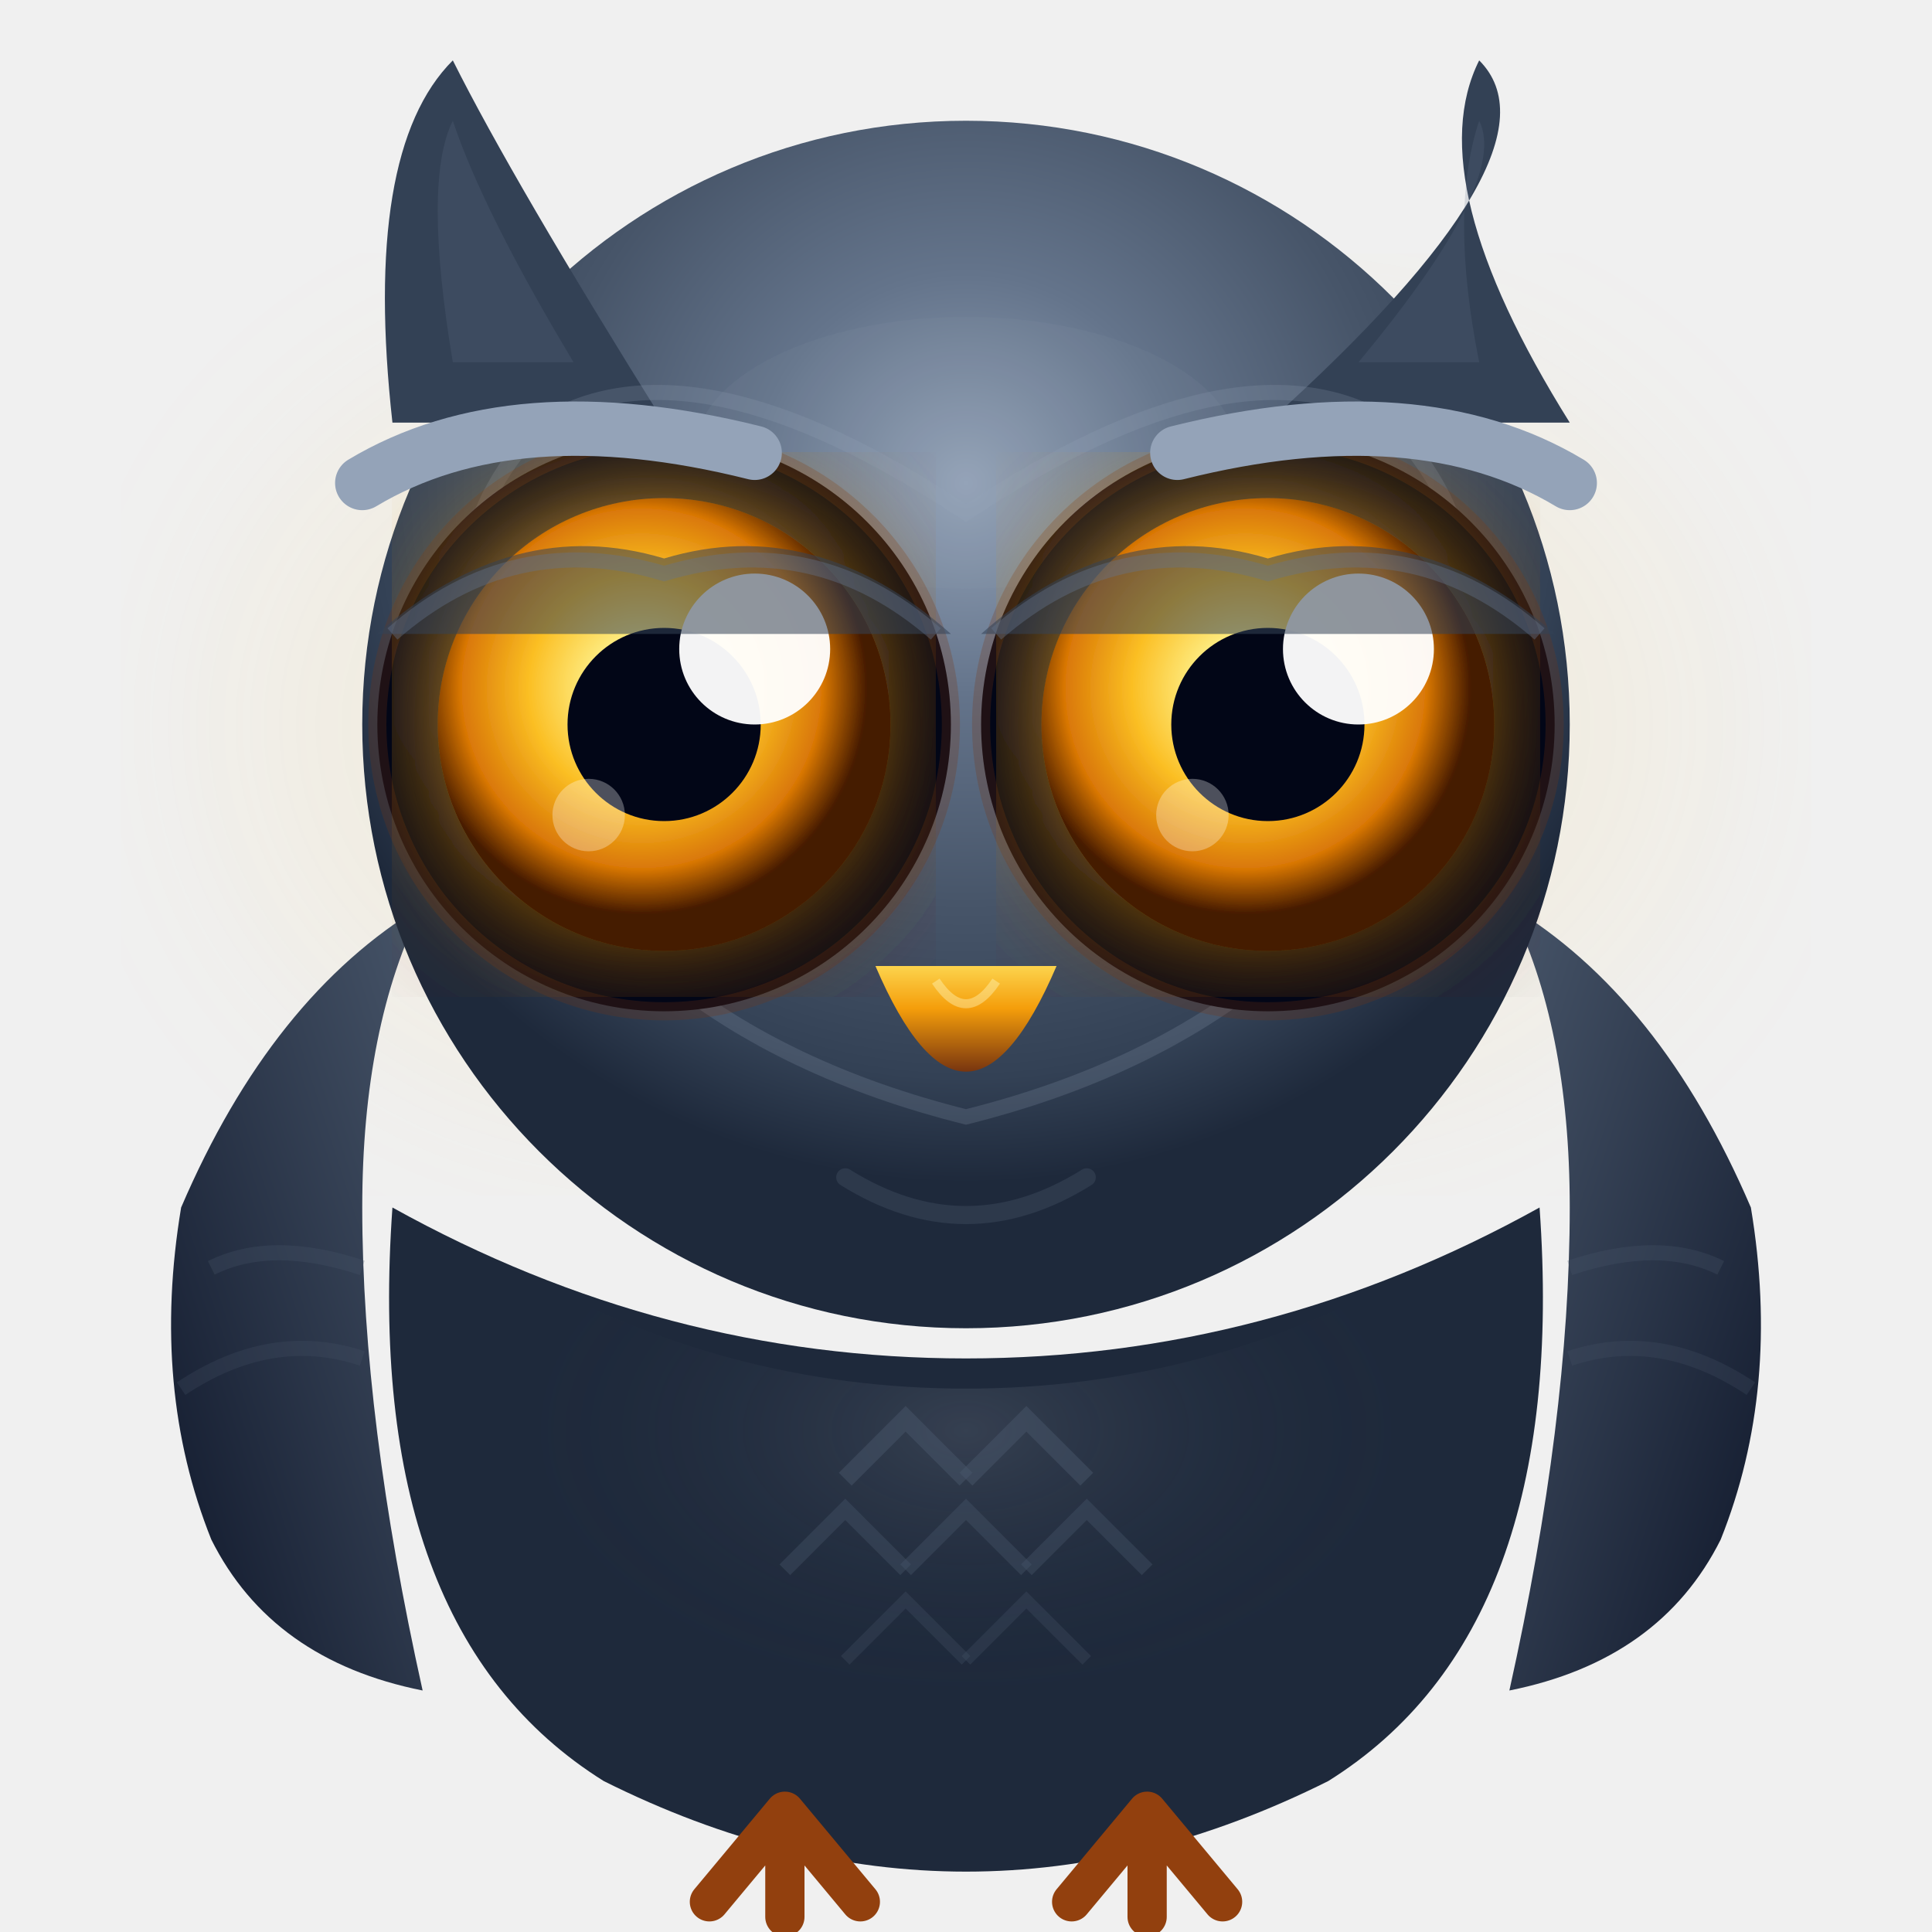
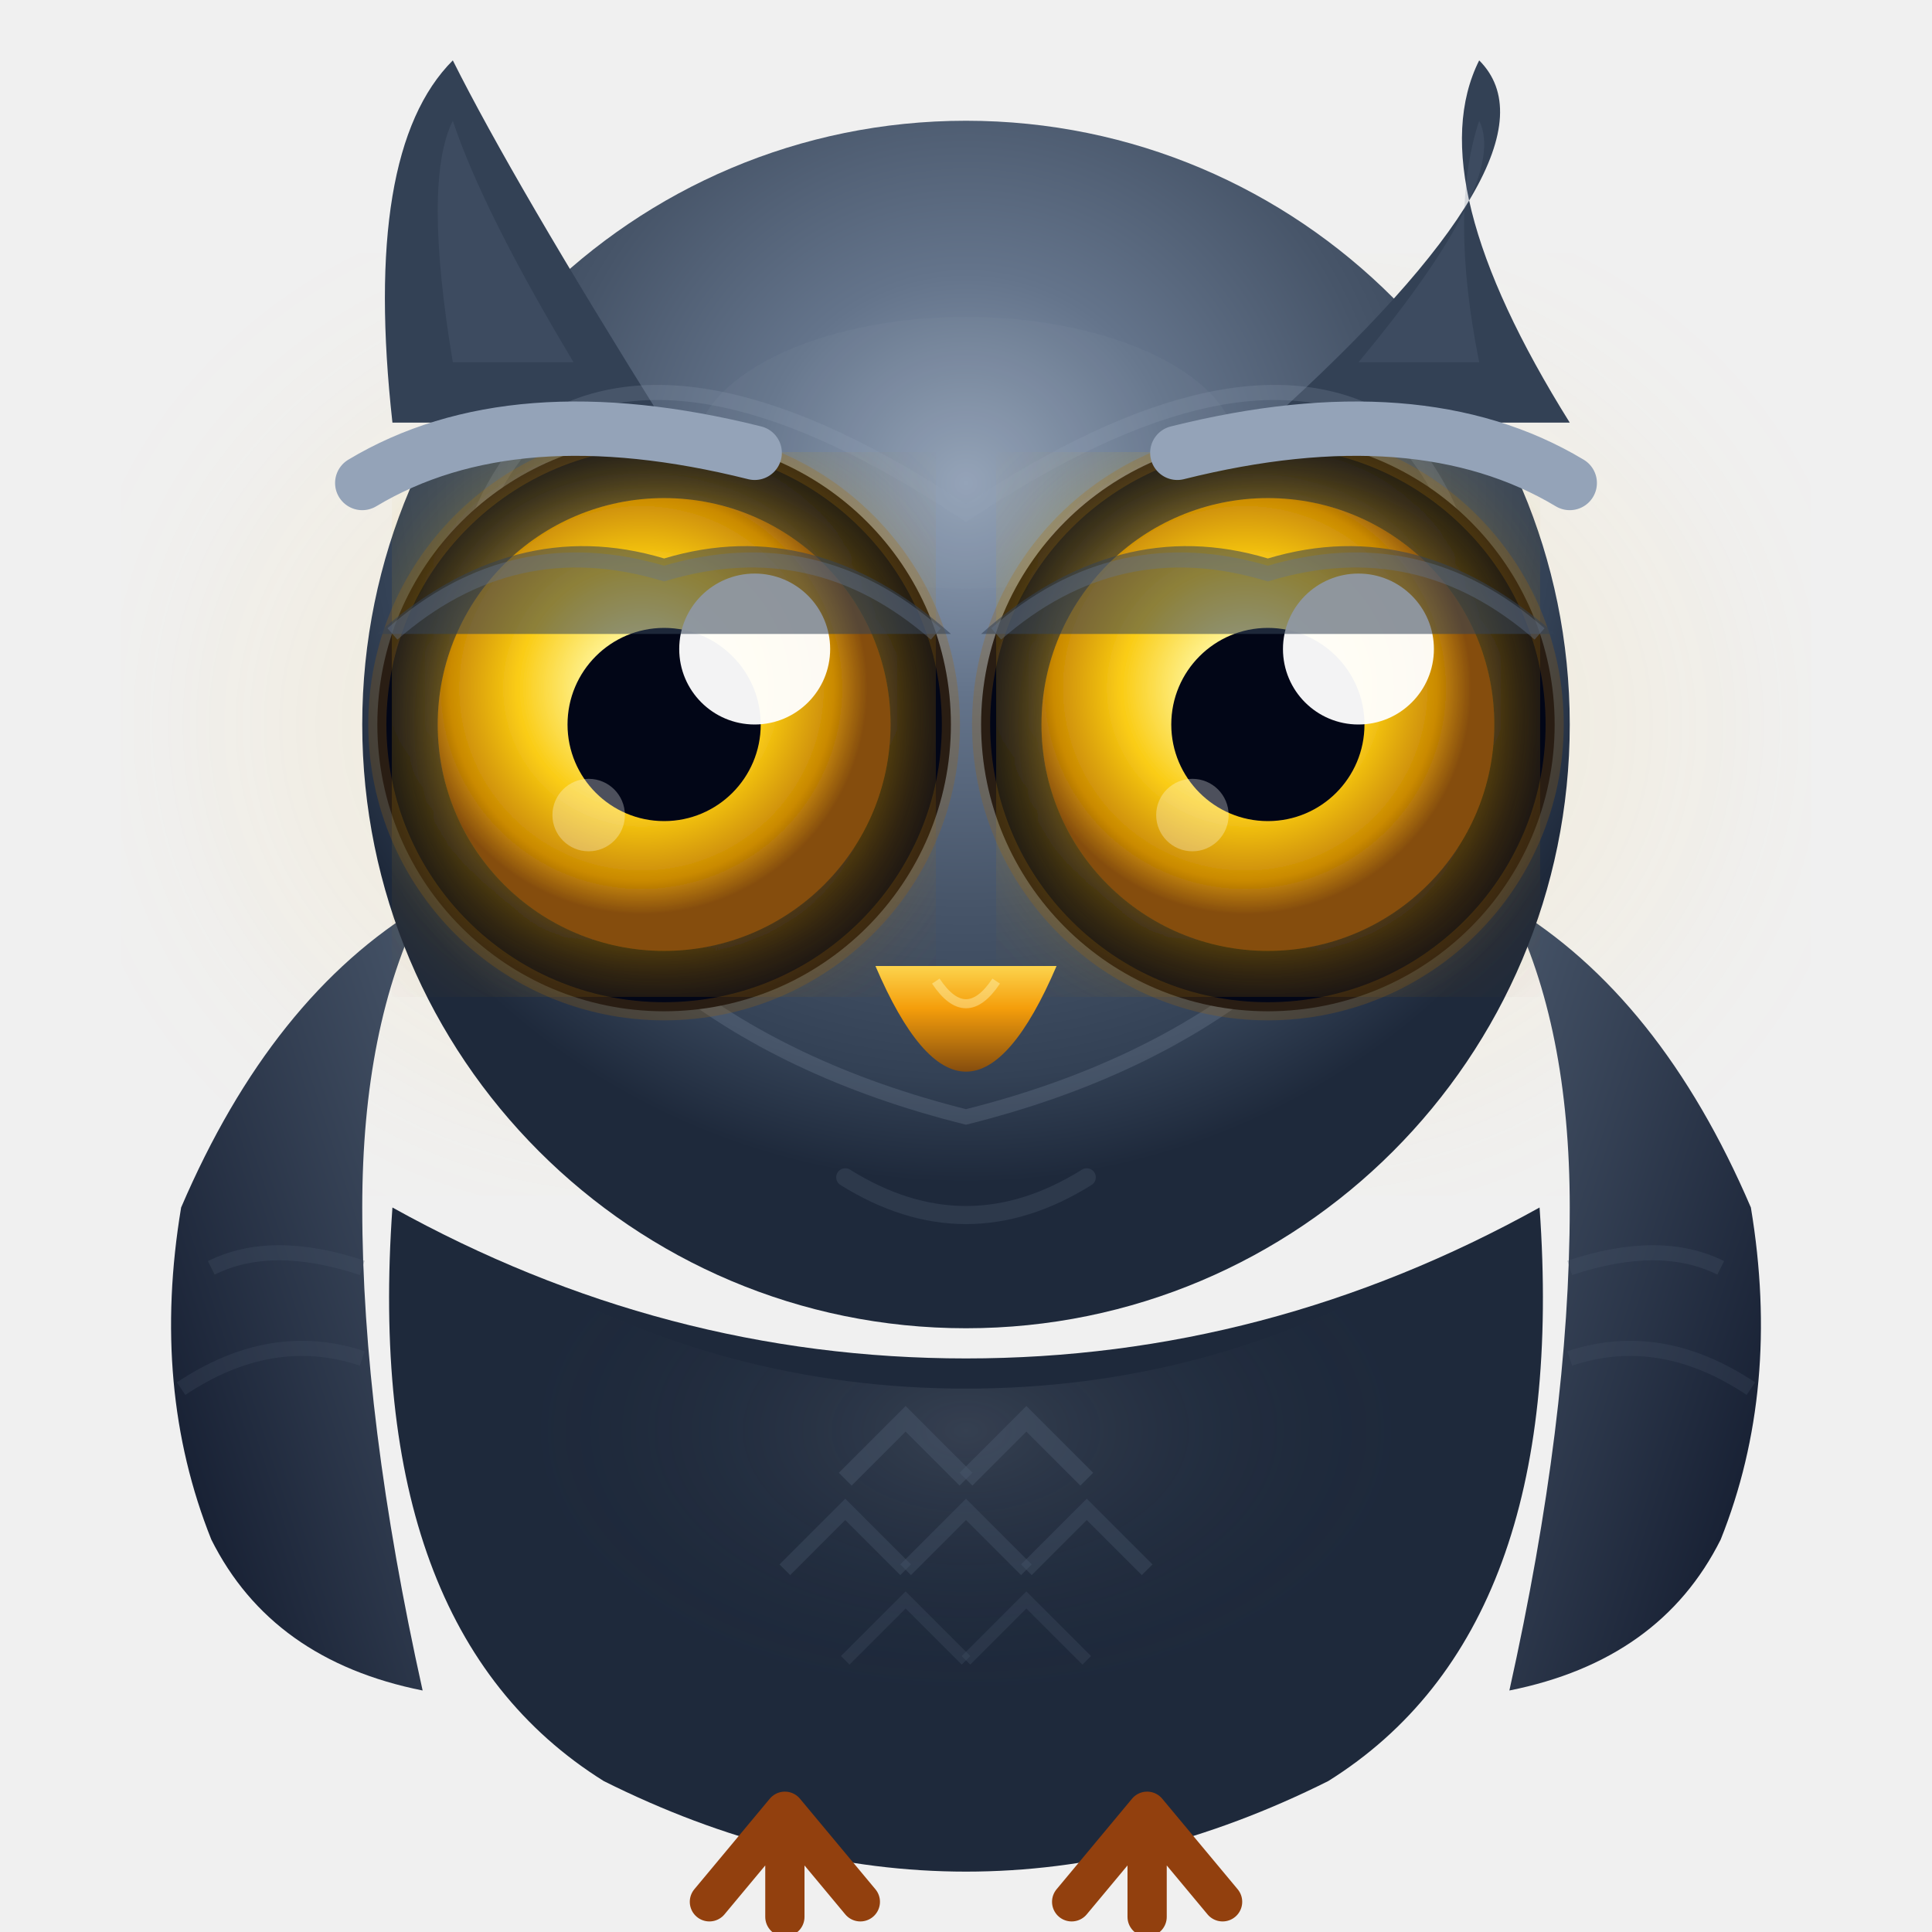
<svg xmlns="http://www.w3.org/2000/svg" viewBox="0 0 64 64">
  <defs>
    <radialGradient id="iris" cx="45%" cy="42%">
-       <stop offset="0%" stop-color="#fffbeb" />
-       <stop offset="20%" stop-color="#fef08a" />
-       <stop offset="50%" stop-color="#fbbf24" />
-       <stop offset="80%" stop-color="#d97706" />
-       <stop offset="100%" stop-color="#451a03" />
+       <stop offset="0%" stop-color="#fefce8" />
+       <stop offset="25%" stop-color="#fef08a" />
+       <stop offset="55%" stop-color="#facc15" />
+       <stop offset="85%" stop-color="#ca8a04" />
+       <stop offset="100%" stop-color="#854d0e" />
    </radialGradient>
    <radialGradient id="head" cx="50%" cy="30%" r="58%">
      <stop offset="0%" stop-color="#94a3b8" />
      <stop offset="30%" stop-color="#64748b" />
      <stop offset="60%" stop-color="#475569" />
      <stop offset="85%" stop-color="#334155" />
      <stop offset="100%" stop-color="#1e293b" />
    </radialGradient>
    <radialGradient id="belly" cx="50%" cy="30%">
      <stop offset="0%" stop-color="#e2e8f0" stop-opacity="0.12" />
      <stop offset="100%" stop-color="#1e293b" stop-opacity="0" />
    </radialGradient>
    <linearGradient id="bk" x1="0" y1="0" x2="0" y2="1">
      <stop offset="0%" stop-color="#fcd34d" />
      <stop offset="40%" stop-color="#f59e0b" />
-       <stop offset="100%" stop-color="#78350f" />
+       <stop offset="100%" stop-color="#854d0e" />
    </linearGradient>
    <linearGradient id="wl" x1="1" y1="0" x2="0" y2="1">
      <stop offset="0%" stop-color="#475569" />
      <stop offset="100%" stop-color="#0f172a" />
    </linearGradient>
    <linearGradient id="wr" x1="0" y1="0" x2="1" y2="1">
      <stop offset="0%" stop-color="#475569" />
      <stop offset="100%" stop-color="#0f172a" />
    </linearGradient>
    <filter id="eg">
      <feGaussianBlur stdDeviation="2.5" result="b" />
      <feMerge>
        <feMergeNode in="b" />
        <feMergeNode in="SourceGraphic" />
      </feMerge>
    </filter>
    <filter id="sg">
      <feGaussianBlur stdDeviation="3" />
    </filter>
  </defs>
  <ellipse cx="22" cy="24" rx="15" ry="13" fill="#fbbf24" opacity="0.07" filter="url(#sg)" />
  <ellipse cx="42" cy="24" rx="15" ry="13" fill="#fbbf24" opacity="0.07" filter="url(#sg)" />
  <path d="M13,40 Q12,54 20,59 Q26,62 32,62 Q38,62 44,59 Q52,54 51,40 Q42,45 32,45 Q22,45 13,40 Z" fill="#1e293b" />
  <path d="M17,42 Q16,54 24,58 Q28,60 32,60 Q36,60 40,58 Q48,54 47,42 Q40,46 32,46 Q24,46 17,42 Z" fill="url(#belly)" />
  <path d="M28,49 L30,47 L32,49" fill="none" stroke="#475569" stroke-width="0.6" opacity="0.5" />
  <path d="M32,49 L34,47 L36,49" fill="none" stroke="#475569" stroke-width="0.6" opacity="0.5" />
  <path d="M26,52 L28,50 L30,52" fill="none" stroke="#475569" stroke-width="0.5" opacity="0.4" />
  <path d="M30,52 L32,50 L34,52" fill="none" stroke="#475569" stroke-width="0.5" opacity="0.4" />
  <path d="M34,52 L36,50 L38,52" fill="none" stroke="#475569" stroke-width="0.5" opacity="0.4" />
  <path d="M28,55 L30,53 L32,55" fill="none" stroke="#475569" stroke-width="0.4" opacity="0.3" />
  <path d="M32,55 L34,53 L36,55" fill="none" stroke="#475569" stroke-width="0.4" opacity="0.3" />
  <path d="M14,30 Q9,33 6,40 Q5,46 7,51 Q9,55 14,56 Q12,47 12,40 Q12,34 14,30 Z" fill="url(#wl)" />
  <path d="M50,30 Q55,33 58,40 Q59,46 57,51 Q55,55 50,56 Q52,47 52,40 Q52,34 50,30 Z" fill="url(#wr)" />
  <path d="M7,42 Q9,41 12,42" fill="none" stroke="#475569" stroke-width="0.5" opacity="0.3" />
  <path d="M6,46 Q9,44 12,45" fill="none" stroke="#475569" stroke-width="0.5" opacity="0.25" />
  <path d="M57,42 Q55,41 52,42" fill="none" stroke="#475569" stroke-width="0.5" opacity="0.3" />
  <path d="M58,46 Q55,44 52,45" fill="none" stroke="#475569" stroke-width="0.5" opacity="0.25" />
  <ellipse cx="32" cy="24" rx="20" ry="20" fill="url(#head)" />
  <ellipse cx="32" cy="15" rx="9" ry="4.5" fill="#94a3b8" opacity="0.08" />
  <path d="M13,14 Q12,5 15,2 Q17,6 22,14 Z" fill="#334155" />
  <path d="M42,14 Q52,5 49,2 Q47,6 52,14 Z" fill="#334155" />
  <path d="M15,12 Q14,6 15,4 Q16,7 19,12" fill="#64748b" opacity="0.2" />
  <path d="M45,12 Q50,6 49,4 Q48,7 49,12" fill="#64748b" opacity="0.2" />
  <path d="M32,37 Q20,34 16,24 Q14,18 18,14 Q23,11 32,17 Q41,11 46,14 Q50,18 48,24 Q44,34 32,37 Z" fill="none" stroke="#94a3b8" stroke-width="0.5" opacity="0.2" />
  <circle cx="22" cy="24" r="9.5" fill="#020617" />
  <circle cx="42" cy="24" r="9.5" fill="#020617" />
-   <circle cx="22" cy="24" r="9.5" fill="none" stroke="#78350f" stroke-width="0.6" opacity="0.25" />
-   <circle cx="42" cy="24" r="9.5" fill="none" stroke="#78350f" stroke-width="0.6" opacity="0.25" />
+   <circle cx="22" cy="24" r="9.5" fill="none" stroke="#a16207" stroke-width="0.6" opacity="0.25" />
+   <circle cx="42" cy="24" r="9.5" fill="none" stroke="#a16207" stroke-width="0.6" opacity="0.25" />
  <circle cx="22" cy="24" r="7.5" fill="url(#iris)" filter="url(#eg)" />
  <circle cx="42" cy="24" r="7.5" fill="url(#iris)" filter="url(#eg)" />
  <circle cx="22" cy="24" r="3.2" fill="#020617" />
  <circle cx="42" cy="24" r="3.2" fill="#020617" />
  <circle cx="25" cy="21.5" r="2.5" fill="white" opacity="0.95" />
  <circle cx="45" cy="21.5" r="2.5" fill="white" opacity="0.95" />
  <circle cx="19.5" cy="27" r="1.2" fill="white" opacity="0.3" />
  <circle cx="39.5" cy="27" r="1.2" fill="white" opacity="0.3" />
  <path d="M12.5,21 Q17,17 22,18.5 Q27,17 31.5,21" fill="#334155" opacity="0.55" />
  <path d="M32.5,21 Q37,17 42,18.5 Q47,17 51.5,21" fill="#334155" opacity="0.55" />
  <path d="M13,21 Q17,17.5 22,19 Q27,17.5 31,21" fill="none" stroke="#64748b" stroke-width="0.5" opacity="0.4" />
  <path d="M33,21 Q37,17.5 42,19 Q47,17.5 51,21" fill="none" stroke="#64748b" stroke-width="0.5" opacity="0.4" />
  <path d="M12,16 Q17,13 25,15" fill="none" stroke="#94a3b8" stroke-width="1.8" stroke-linecap="round" />
  <path d="M52,16 Q47,13 39,15" fill="none" stroke="#94a3b8" stroke-width="1.8" stroke-linecap="round" />
  <path d="M29,32 Q32,39 35,32 Z" fill="url(#bk)" />
  <path d="M31,32.5 Q32,34 33,32.5" fill="none" stroke="#fef9c3" stroke-width="0.3" opacity="0.4" />
  <path d="M28,39 Q32,41.5 36,39" fill="none" stroke="#475569" stroke-width="0.6" stroke-linecap="round" opacity="0.35" />
  <g stroke="#92400e" stroke-width="1.3" stroke-linecap="round" fill="none">
    <path d="M26,60 L23.5,63 M26,60 L26,63.5 M26,60 L28.5,63" />
    <path d="M38,60 L35.5,63 M38,60 L38,63.5 M38,60 L40.5,63" />
  </g>
</svg>
